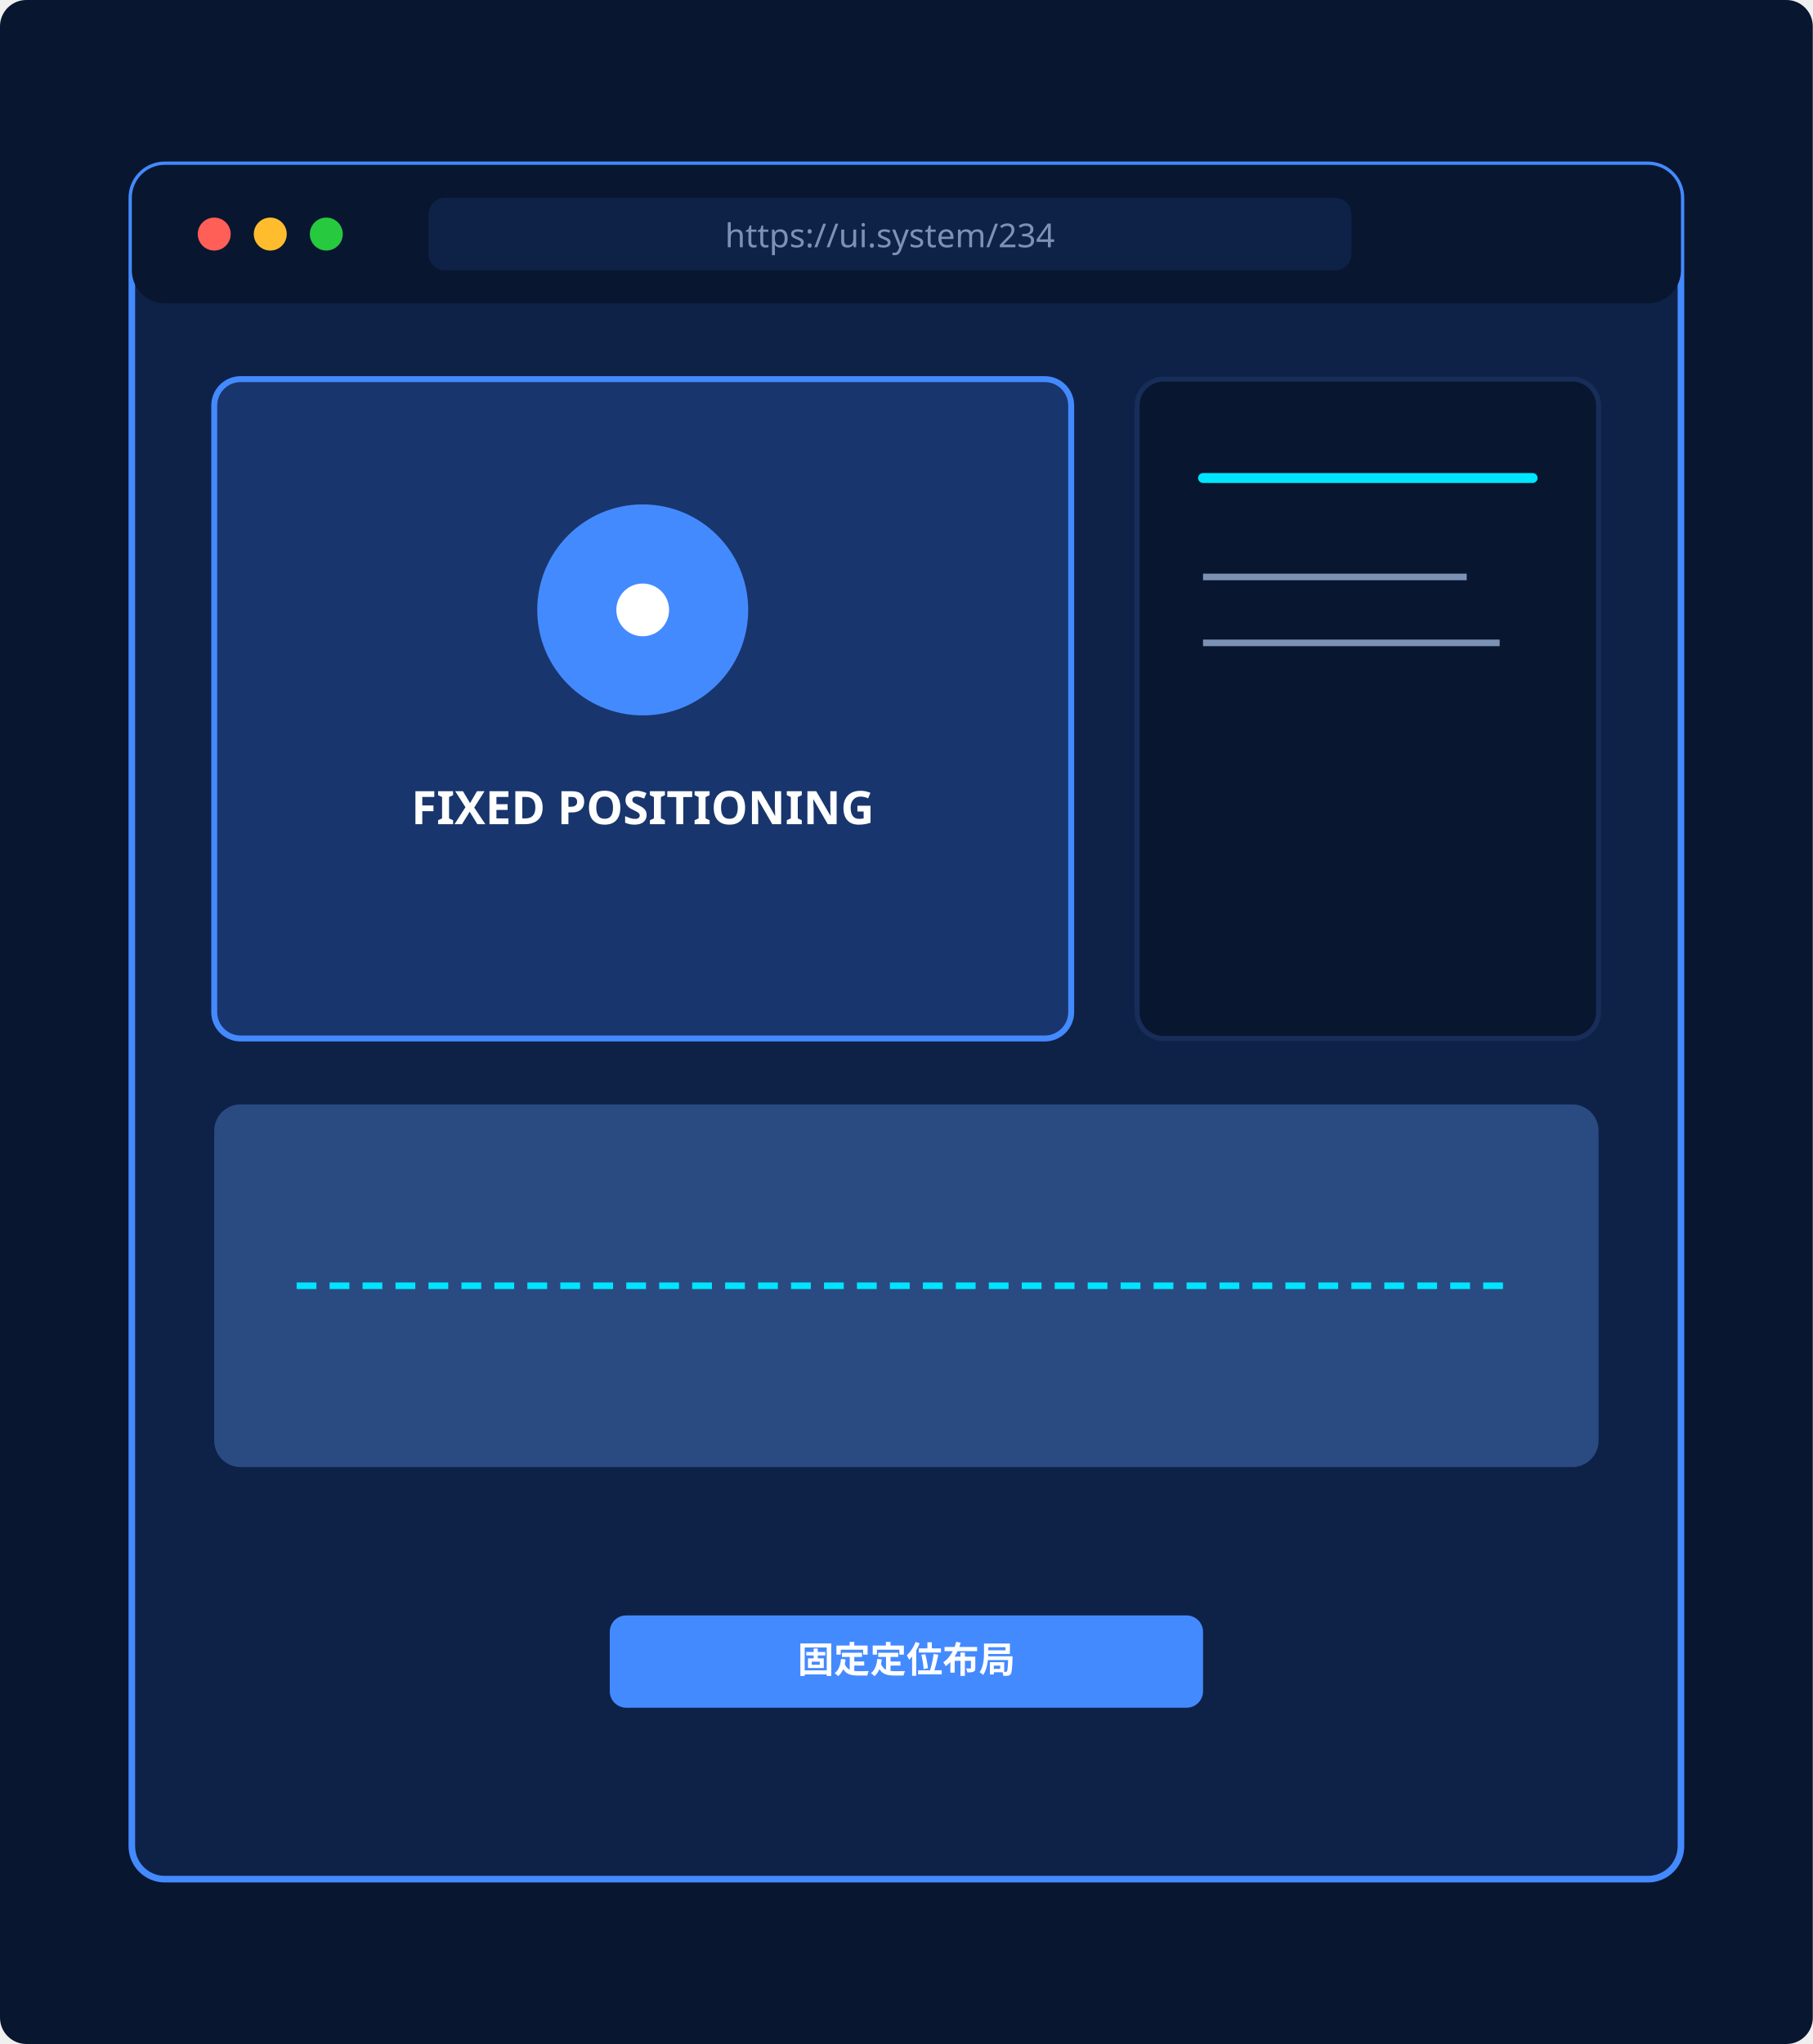
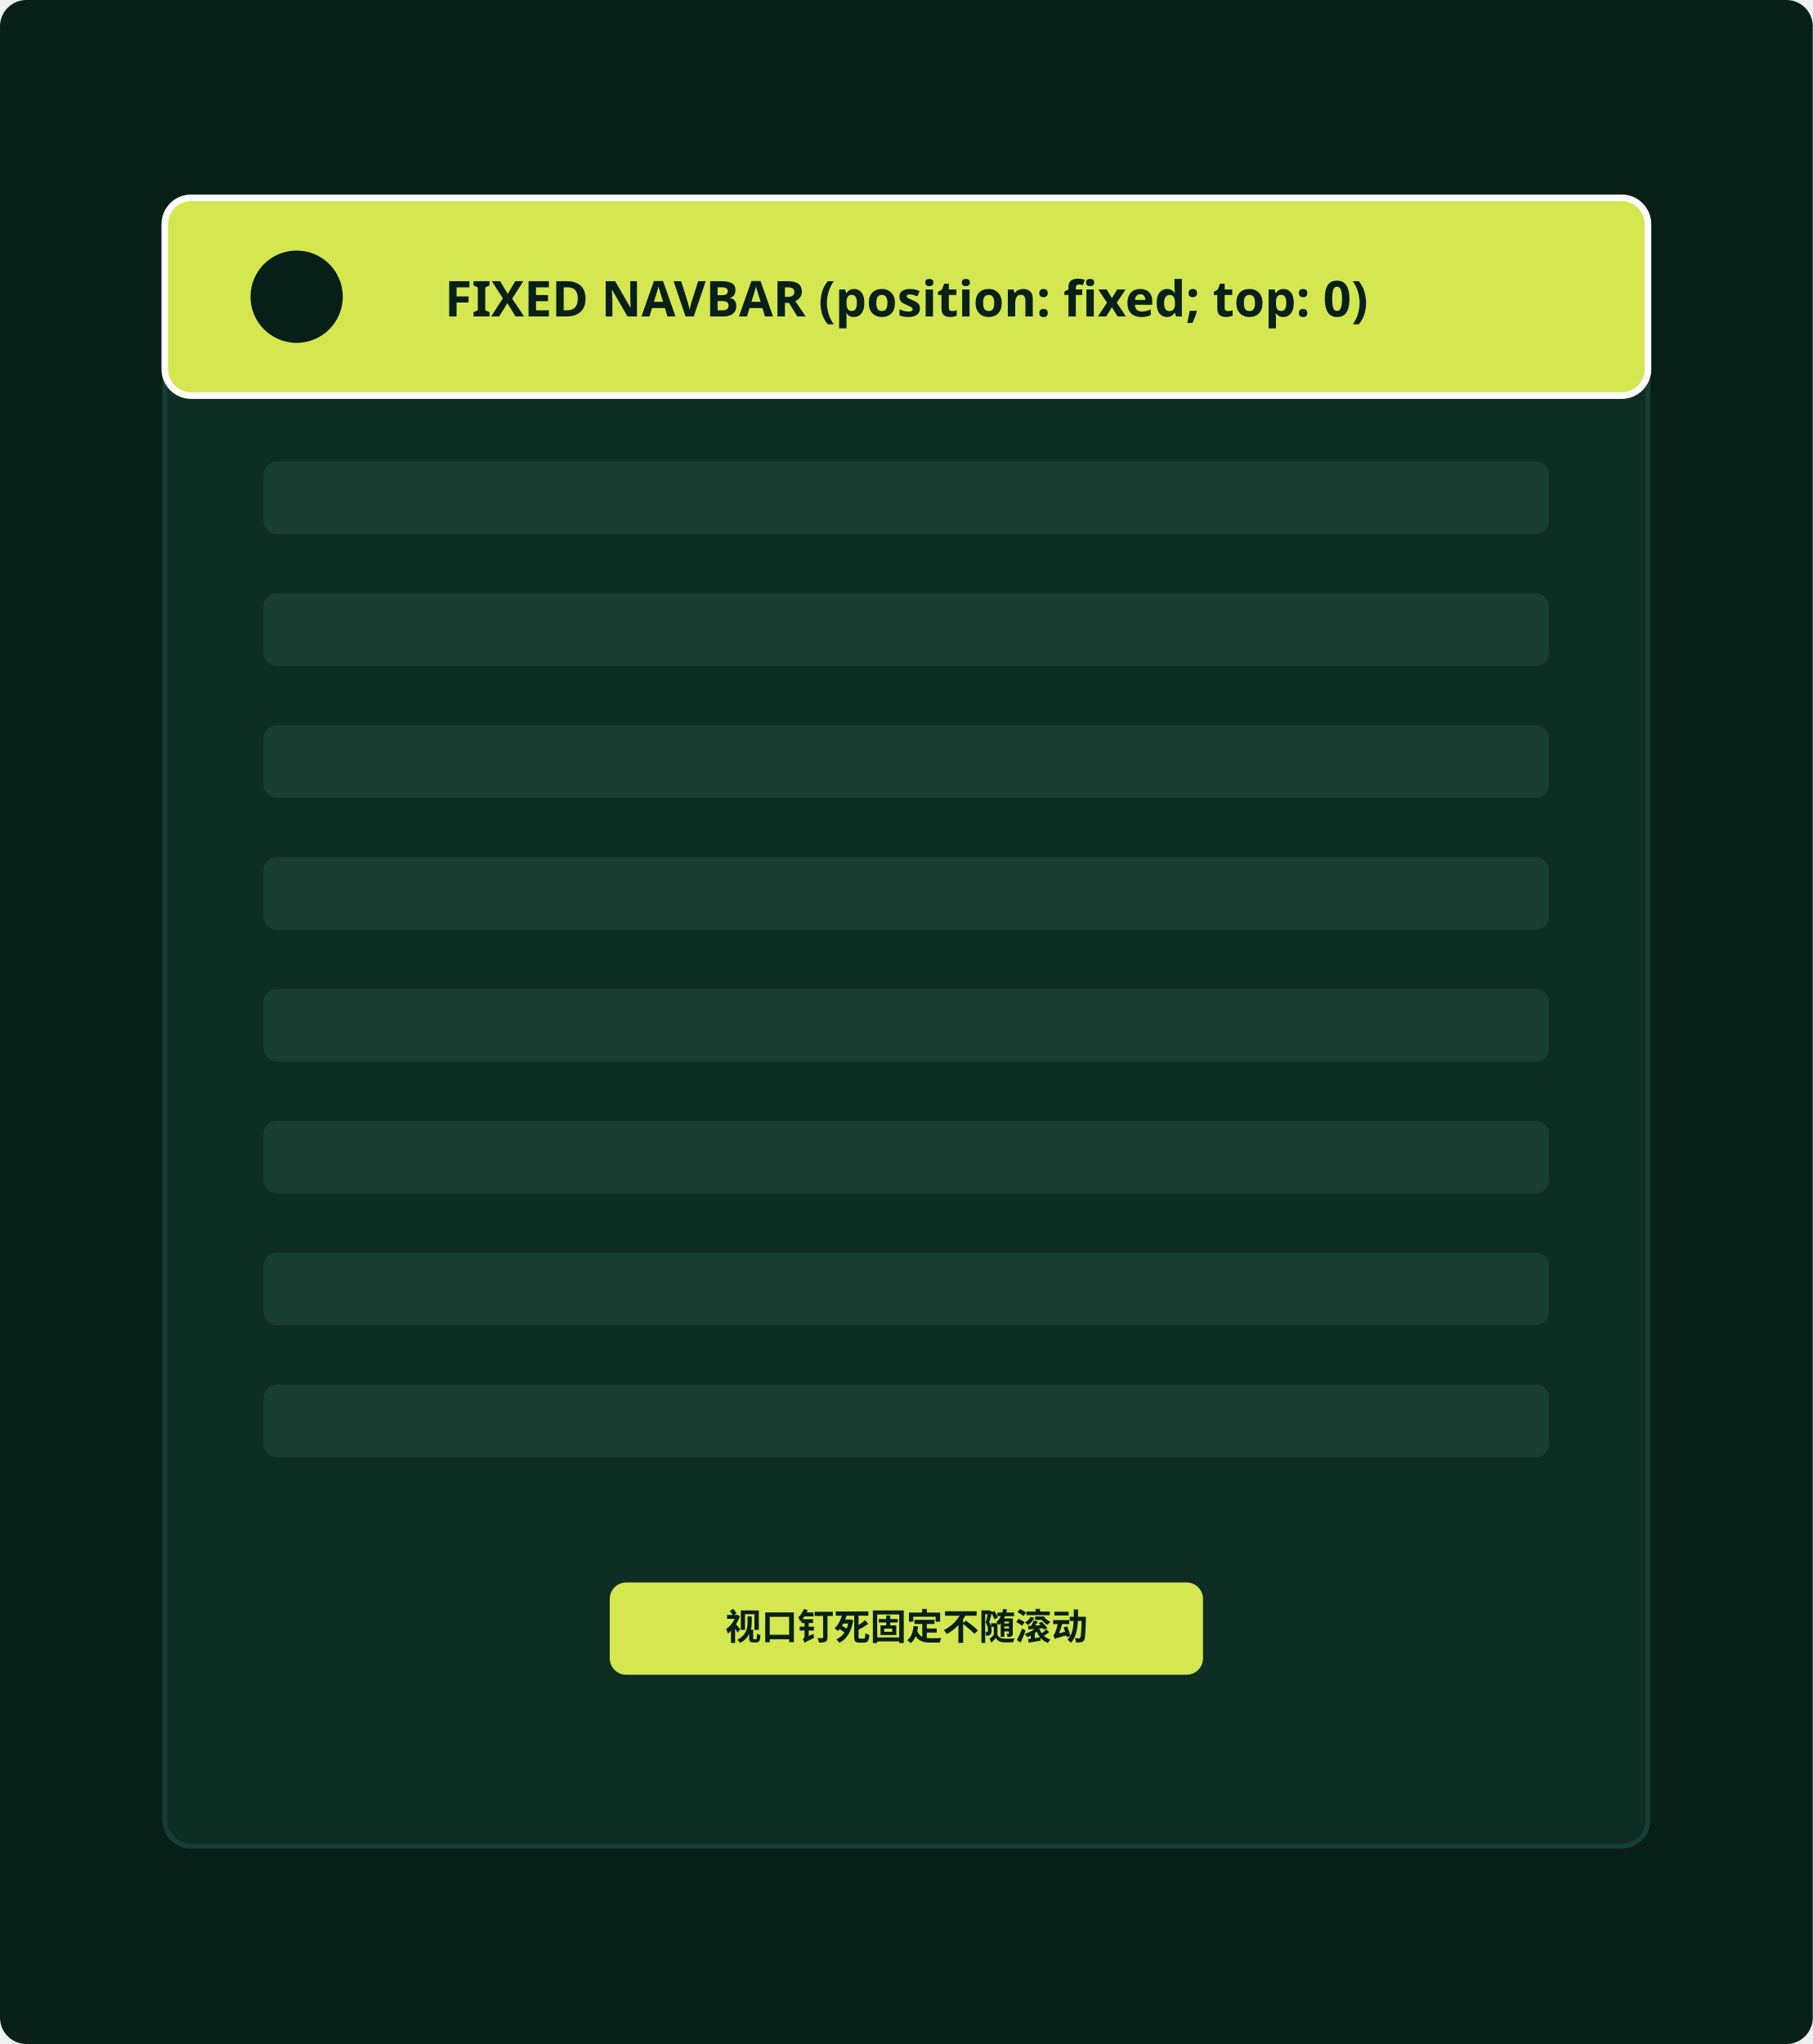
<svg xmlns="http://www.w3.org/2000/svg" viewBox="0 0 550 620">
-   <rect width="550" height="620" fill="#081630" rx="8" />
-   <rect x="40" y="50" width="470" height="520" rx="10" fill="#0E2248" stroke="#448AFF" stroke-width="2" />
-   <rect x="40" y="50" width="470" height="42" rx="10" fill="#081630" />
-   <circle cx="65" cy="71" r="5" fill="#FF5F56" />
-   <circle cx="82" cy="71" r="5" fill="#FFBD2E" />
-   <circle cx="99" cy="71" r="5" fill="#27C93F" />
-   <rect x="130" y="60" width="280" height="22" rx="5" fill="#0E2248" />
-   <text x="270" y="75" fill="#7C92B5" font-size="10" font-family="Montserrat" text-anchor="middle">https://ui.system/234</text>
-   <rect x="65" y="115" width="260" height="200" rx="8" fill="#448AFF" fill-opacity="0.2" stroke="#448AFF" stroke-width="1.8" />
-   <circle cx="195" cy="185" r="32" fill="#448AFF" />
-   <circle cx="195" cy="185" r="8" fill="#FFFFFF" />
-   <text x="195" y="250" fill="#FFFFFF" font-size="14" font-weight="900" font-family="Montserrat" text-anchor="middle">FIXED POSITIONING</text>
-   <rect x="345" y="115" width="140" height="200" rx="8" fill="#081630" stroke="#162E58" stroke-width="1.5" />
-   <line x1="365" y1="145" x2="465" y2="145" stroke="#00E5FF" stroke-width="3" stroke-linecap="round" />
-   <line x1="365" y1="175" x2="445" y2="175" stroke="#7C92B5" stroke-width="2" />
-   <line x1="365" y1="195" x2="455" y2="195" stroke="#7C92B5" stroke-width="2" />
-   <rect x="65" y="335" width="420" height="110" rx="8" fill="#2A4B82" />
-   <line x1="90" y1="390" x2="460" y2="390" stroke="#00E5FF" stroke-width="2" stroke-dasharray="6,4" />
-   <rect x="185" y="490" width="180" height="28" rx="5" fill="#448AFF" />
-   <text x="275.0" y="507.36" fill="#FFFFFF" font-size="11" font-weight="900" font-family="PingFang SC, -apple-system, sans-serif" text-anchor="middle">固定定位布局</text>
+   <rect width="550" height="620" fill="#082018" rx="8" />
+   <rect x="50" y="60" width="450" height="500" fill="#0E2D23" rx="8" stroke="#163E32" stroke-width="1.5" />
+   <g fill="#285848" opacity="0.4">
+     <rect x="80" y="140" width="390" height="22" rx="4" />
+     <rect x="80" y="180" width="390" height="22" rx="4" />
+     <rect x="80" y="220" width="390" height="22" rx="4" />
+     <rect x="80" y="260" width="390" height="22" rx="4" />
+     <rect x="80" y="300" width="390" height="22" rx="4" />
+     <rect x="80" y="340" width="390" height="22" rx="4" />
+     <rect x="80" y="380" width="390" height="22" rx="4" />
+     <rect x="80" y="420" width="390" height="22" rx="4" />
+   </g>
+   <rect x="50" y="60" width="450" height="60" rx="8" fill="#D4E751" stroke="#FFFFFF" stroke-width="2" />
+   <circle cx="90" cy="90" r="14" fill="#082018" />
+   <text x="275" y="96" fill="#082018" font-size="15" font-weight="900" font-family="Montserrat" text-anchor="middle">FIXED NAVBAR (position: fixed; top: 0)</text>
+   <rect x="185" y="480" width="180" height="28" rx="5" fill="#D4E751" />
+   <text x="275.0" y="497.36" fill="#082018" font-size="11" font-weight="900" font-family="PingFang SC, -apple-system, sans-serif" text-anchor="middle">视口钉死固定不随滚动</text>
</svg>
